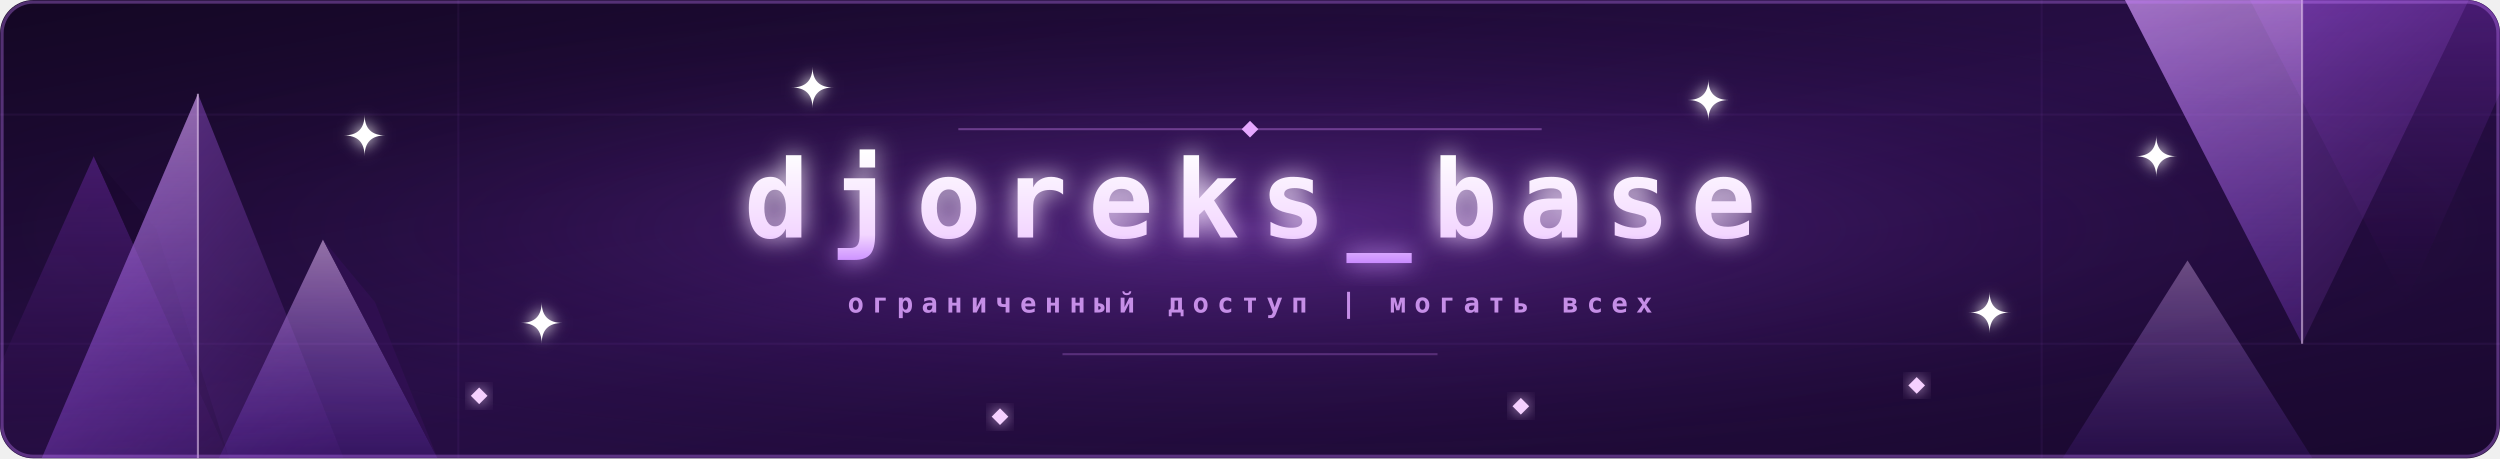
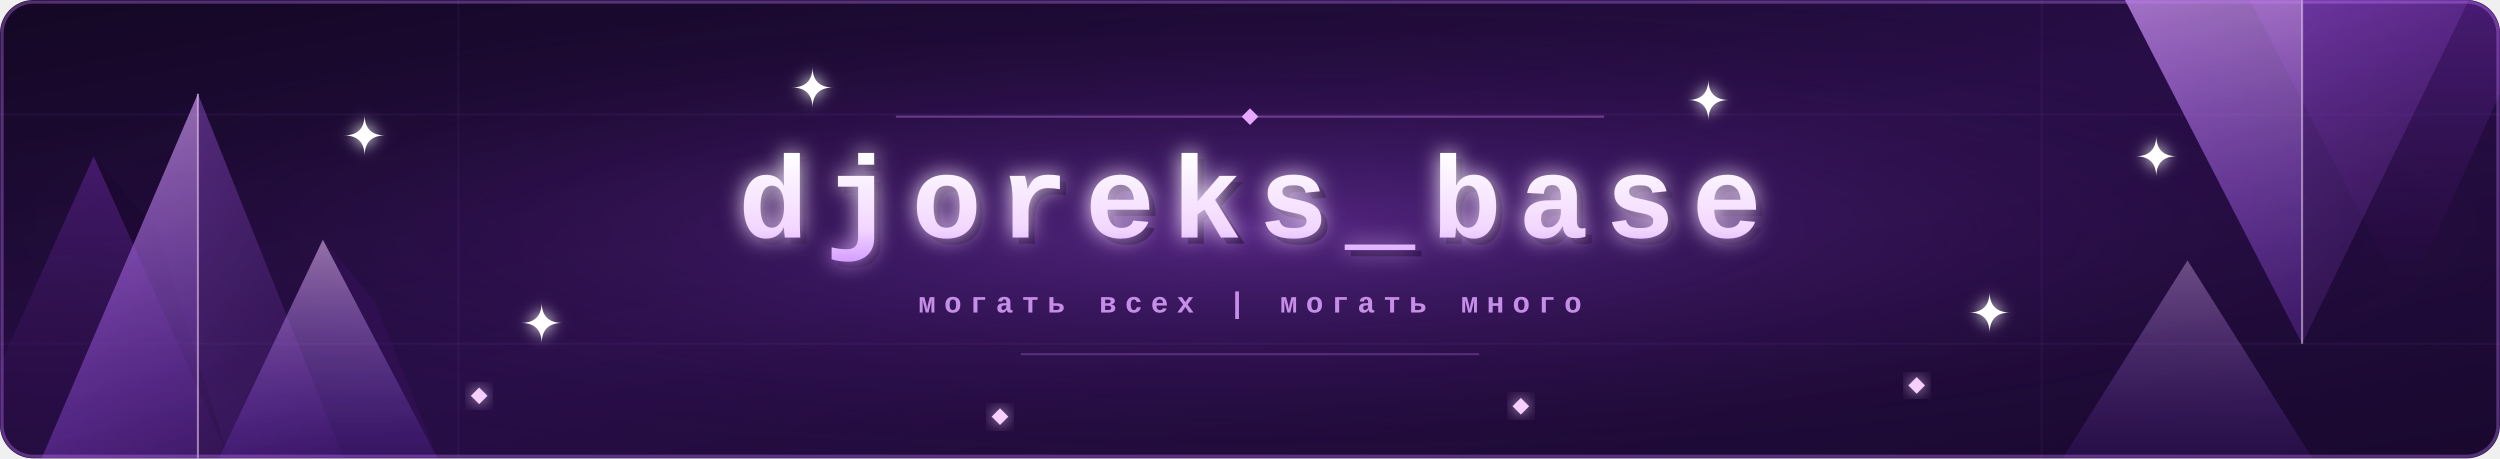
<svg xmlns="http://www.w3.org/2000/svg" width="100%" height="220" viewBox="0 0 1200 220">
  <defs>
    <linearGradient id="bg-grad" x1="0%" y1="0%" x2="100%" y2="100%">
      <stop offset="0%" stop-color="#140724" />
      <stop offset="50%" stop-color="#280E47" />
      <stop offset="100%" stop-color="#19082E" />
    </linearGradient>
    <radialGradient id="center-glow" cx="50%" cy="50%" r="55%">
      <stop offset="0%" stop-color="#9B4DE0" stop-opacity="0.38" />
      <stop offset="55%" stop-color="#5B238C" stop-opacity="0.14" />
      <stop offset="100%" stop-color="#140724" stop-opacity="0" />
    </radialGradient>
    <linearGradient id="crystal-light" x1="0%" y1="0%" x2="0%" y2="100%">
      <stop offset="0%" stop-color="#F2C6FF" stop-opacity="0.85" />
      <stop offset="100%" stop-color="#8A3FFC" stop-opacity="0.25" />
    </linearGradient>
    <linearGradient id="crystal-mid" x1="0%" y1="0%" x2="100%" y2="100%">
      <stop offset="0%" stop-color="#B86BFF" stop-opacity="0.6" />
      <stop offset="100%" stop-color="#4A1A70" stop-opacity="0.2" />
    </linearGradient>
    <linearGradient id="crystal-dark" x1="0%" y1="0%" x2="0%" y2="100%">
      <stop offset="0%" stop-color="#5B238C" stop-opacity="0.7" />
      <stop offset="100%" stop-color="#1F0836" stop-opacity="0.4" />
    </linearGradient>
    <linearGradient id="text-grad" x1="0%" y1="0%" x2="0%" y2="100%">
      <stop offset="0%" stop-color="#FFFFFF" />
-       <stop offset="75%" stop-color="#F3D6FF" />
-       <stop offset="100%" stop-color="#C98BFF" />
+       <stop offset="70%" stop-color="#F3D6FF" />
+       <stop offset="100%" stop-color="#D49EFF" />
    </linearGradient>
    <filter id="soft-glow" x="-30%" y="-30%" width="160%" height="160%">
      <feGaussianBlur stdDeviation="3.5" result="blur" />
      <feMerge>
        <feMergeNode in="blur" />
        <feMergeNode in="SourceGraphic" />
      </feMerge>
    </filter>
    <filter id="text-glow" x="-20%" y="-20%" width="140%" height="140%">
-       <feGaussianBlur stdDeviation="6" result="blur" />
+       <feGaussianBlur stdDeviation="5" result="blur" />
      <feMerge>
        <feMergeNode in="blur" />
        <feMergeNode in="SourceGraphic" />
      </feMerge>
    </filter>
    <path id="star" d="M 0,-10 Q 0,0 10,0 Q 0,0 0,10 Q 0,0 -10,0 Q 0,0 0,-10 Z" fill="#FFFFFF" filter="url(#soft-glow)" />
    <polygon id="spark" points="0,-4 4,0 0,4 -4,0" fill="#F5D0FF" filter="url(#soft-glow)" />
    <clipPath id="card-clip">
      <rect width="1200" height="220" rx="16" />
    </clipPath>
  </defs>
  <g clip-path="url(#card-clip)">
    <rect width="1200" height="220" fill="url(#bg-grad)" />
    <rect width="1200" height="220" fill="url(#center-glow)" />
    <g stroke="#B86BFF" stroke-opacity="0.06" stroke-width="1">
      <line x1="0" y1="55" x2="1200" y2="55" />
      <line x1="0" y1="165" x2="1200" y2="165" />
      <line x1="220" y1="0" x2="220" y2="220" />
      <line x1="980" y1="0" x2="980" y2="220" />
    </g>
    <g opacity="0.9">
      <polygon points="-20,220 45,75 110,220" fill="url(#crystal-dark)" />
      <polygon points="45,75 75,110 110,220" fill="#18052B" opacity="0.5" />
      <polygon points="20,220 95,45 165,220" fill="url(#crystal-mid)" />
      <polygon points="20,220 95,45 95,220" fill="url(#crystal-light)" opacity="0.55" />
      <line x1="95" y1="45" x2="95" y2="220" stroke="#F7D9FF" stroke-width="1" stroke-opacity="0.6" />
      <polygon points="105,220 155,115 210,220" fill="url(#crystal-light)" opacity="0.7" />
      <polygon points="155,115 180,145 210,220" fill="#361059" opacity="0.6" />
    </g>
    <g opacity="0.9">
      <polygon points="1080,0 1155,145 1220,0" fill="url(#crystal-dark)" />
      <polygon points="1020,0 1105,165 1185,0" fill="url(#crystal-mid)" />
      <polygon points="1020,0 1105,165 1105,0" fill="url(#crystal-light)" opacity="0.5" />
      <line x1="1105" y1="0" x2="1105" y2="165" stroke="#F7D9FF" stroke-width="1" stroke-opacity="0.6" />
      <polygon points="990,220 1050,125 1110,220" fill="url(#crystal-light)" opacity="0.45" />
    </g>
    <g>
      <use href="#star" x="175" y="65">
        <animate attributeName="opacity" values="0;1;0" dur="2.8s" repeatCount="indefinite" begin="0s" />
        <animateTransform attributeName="transform" type="scale" values="0.6;1.15;0.6" dur="2.8s" repeatCount="indefinite" additive="sum" />
      </use>
      <use href="#star" x="260" y="155">
        <animate attributeName="opacity" values="0;0.85;0" dur="3.5s" repeatCount="indefinite" begin="1.1s" />
      </use>
      <use href="#star" x="390" y="42">
        <animate attributeName="opacity" values="0;0.9;0" dur="2.4s" repeatCount="indefinite" begin="0.5s" />
      </use>
      <use href="#star" x="820" y="48">
        <animate attributeName="opacity" values="0;1;0" dur="3.1s" repeatCount="indefinite" begin="0.8s" />
      </use>
      <use href="#star" x="955" y="150">
        <animate attributeName="opacity" values="0;0.95;0" dur="2.6s" repeatCount="indefinite" begin="1.7s" />
      </use>
      <use href="#star" x="1035" y="75">
        <animate attributeName="opacity" values="0;0.8;0" dur="3.3s" repeatCount="indefinite" begin="0.3s" />
      </use>
    </g>
    <g>
      <use href="#spark" x="230" y="190">
        <animateTransform attributeName="transform" type="translate" from="0 0" to="12 -140" dur="4.5s" repeatCount="indefinite" />
        <animate attributeName="opacity" values="0;0.9;0" dur="4.5s" repeatCount="indefinite" />
      </use>
      <use href="#spark" x="480" y="200">
        <animateTransform attributeName="transform" type="translate" from="0 0" to="-10 -150" dur="5.2s" repeatCount="indefinite" begin="1.5s" />
        <animate attributeName="opacity" values="0;0.7;0" dur="5.2s" repeatCount="indefinite" begin="1.5s" />
      </use>
      <use href="#spark" x="730" y="195">
        <animateTransform attributeName="transform" type="translate" from="0 0" to="15 -145" dur="4.8s" repeatCount="indefinite" begin="0.8s" />
        <animate attributeName="opacity" values="0;0.85;0" dur="4.8s" repeatCount="indefinite" begin="0.8s" />
      </use>
      <use href="#spark" x="920" y="185">
        <animateTransform attributeName="transform" type="translate" from="0 0" to="-14 -135" dur="4.2s" repeatCount="indefinite" begin="2.2s" />
        <animate attributeName="opacity" values="0;0.9;0" dur="4.2s" repeatCount="indefinite" begin="2.2s" />
      </use>
    </g>
-     <g text-anchor="middle" font-family="'Consolas', monospace" font-weight="bold">
-       <line x1="460" y1="62" x2="740" y2="62" stroke="#D98BFF" stroke-width="1" stroke-opacity="0.35" />
-       <polygon points="600,58 604,62 600,66 596,62" fill="#E6A8FF" />
-       <text x="600" y="114" font-weight="800" font-size="52" letter-spacing="10" fill="url(#text-grad)" filter="url(#text-glow)">
+     <g text-anchor="middle" font-family="Consolas, 'Liberation Mono', Menlo, Monaco, 'Courier New', monospace">
+       <line x1="430" y1="56" x2="770" y2="56" stroke="#D98BFF" stroke-width="1" stroke-opacity="0.35" />
+       <polygon points="600,52 604,56 600,60 596,56" fill="#E6A8FF" />
+       <text x="603" y="117" font-weight="700" font-size="56" letter-spacing="8" fill="#2A0B47" opacity="0.9">
        djoreks_base
      </text>
-       <text x="600" y="150" font-family="monospace, sans-serif" font-weight="600" font-size="13" letter-spacing="4" fill="#D59BF6" opacity="0.9">
-         ограниченный доступ | могать всех
+       <text x="600" y="114" font-weight="700" font-size="56" letter-spacing="8" fill="url(#text-grad)" filter="url(#text-glow)">
+         djoreks_base
      </text>
-       <line x1="510" y1="170" x2="690" y2="170" stroke="#D98BFF" stroke-width="1" stroke-opacity="0.25" />
+       <text x="600" y="150" font-weight="600" font-size="14" letter-spacing="4" fill="#D59BF6" opacity="0.9">
+         могать всех | могать много
+       </text>
+       <line x1="490" y1="170" x2="710" y2="170" stroke="#D98BFF" stroke-width="1" stroke-opacity="0.25" />
    </g>
    <rect x="1" y="1" width="1198" height="218" rx="15" fill="none" stroke="#C77DFF" stroke-width="1.5" stroke-opacity="0.35" />
  </g>
</svg>
